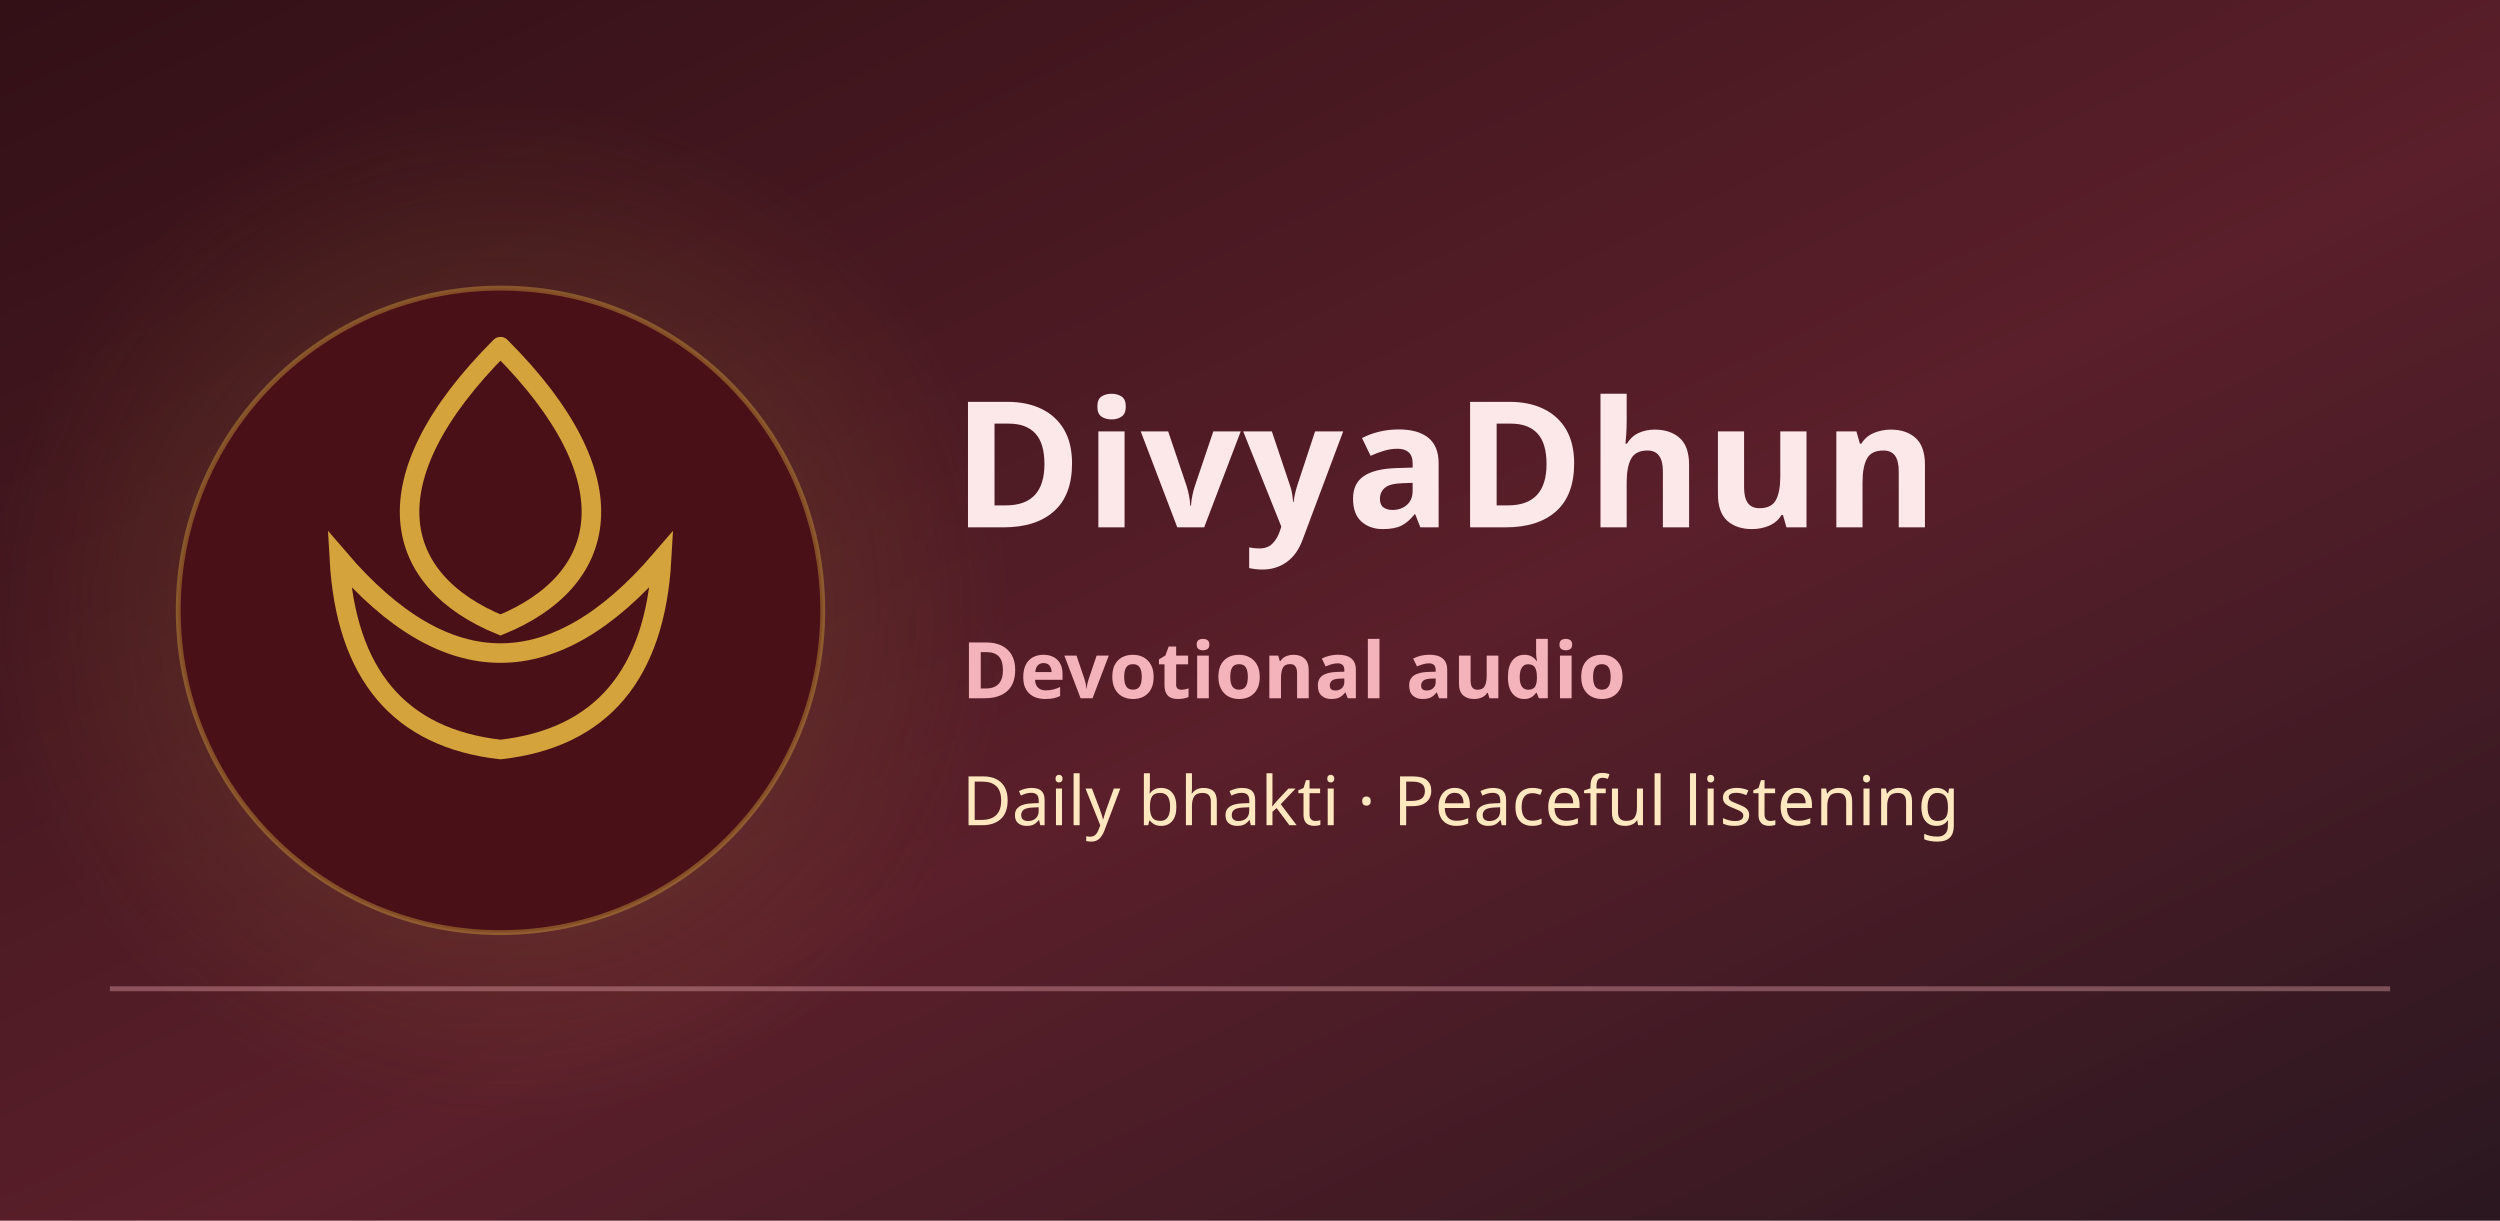
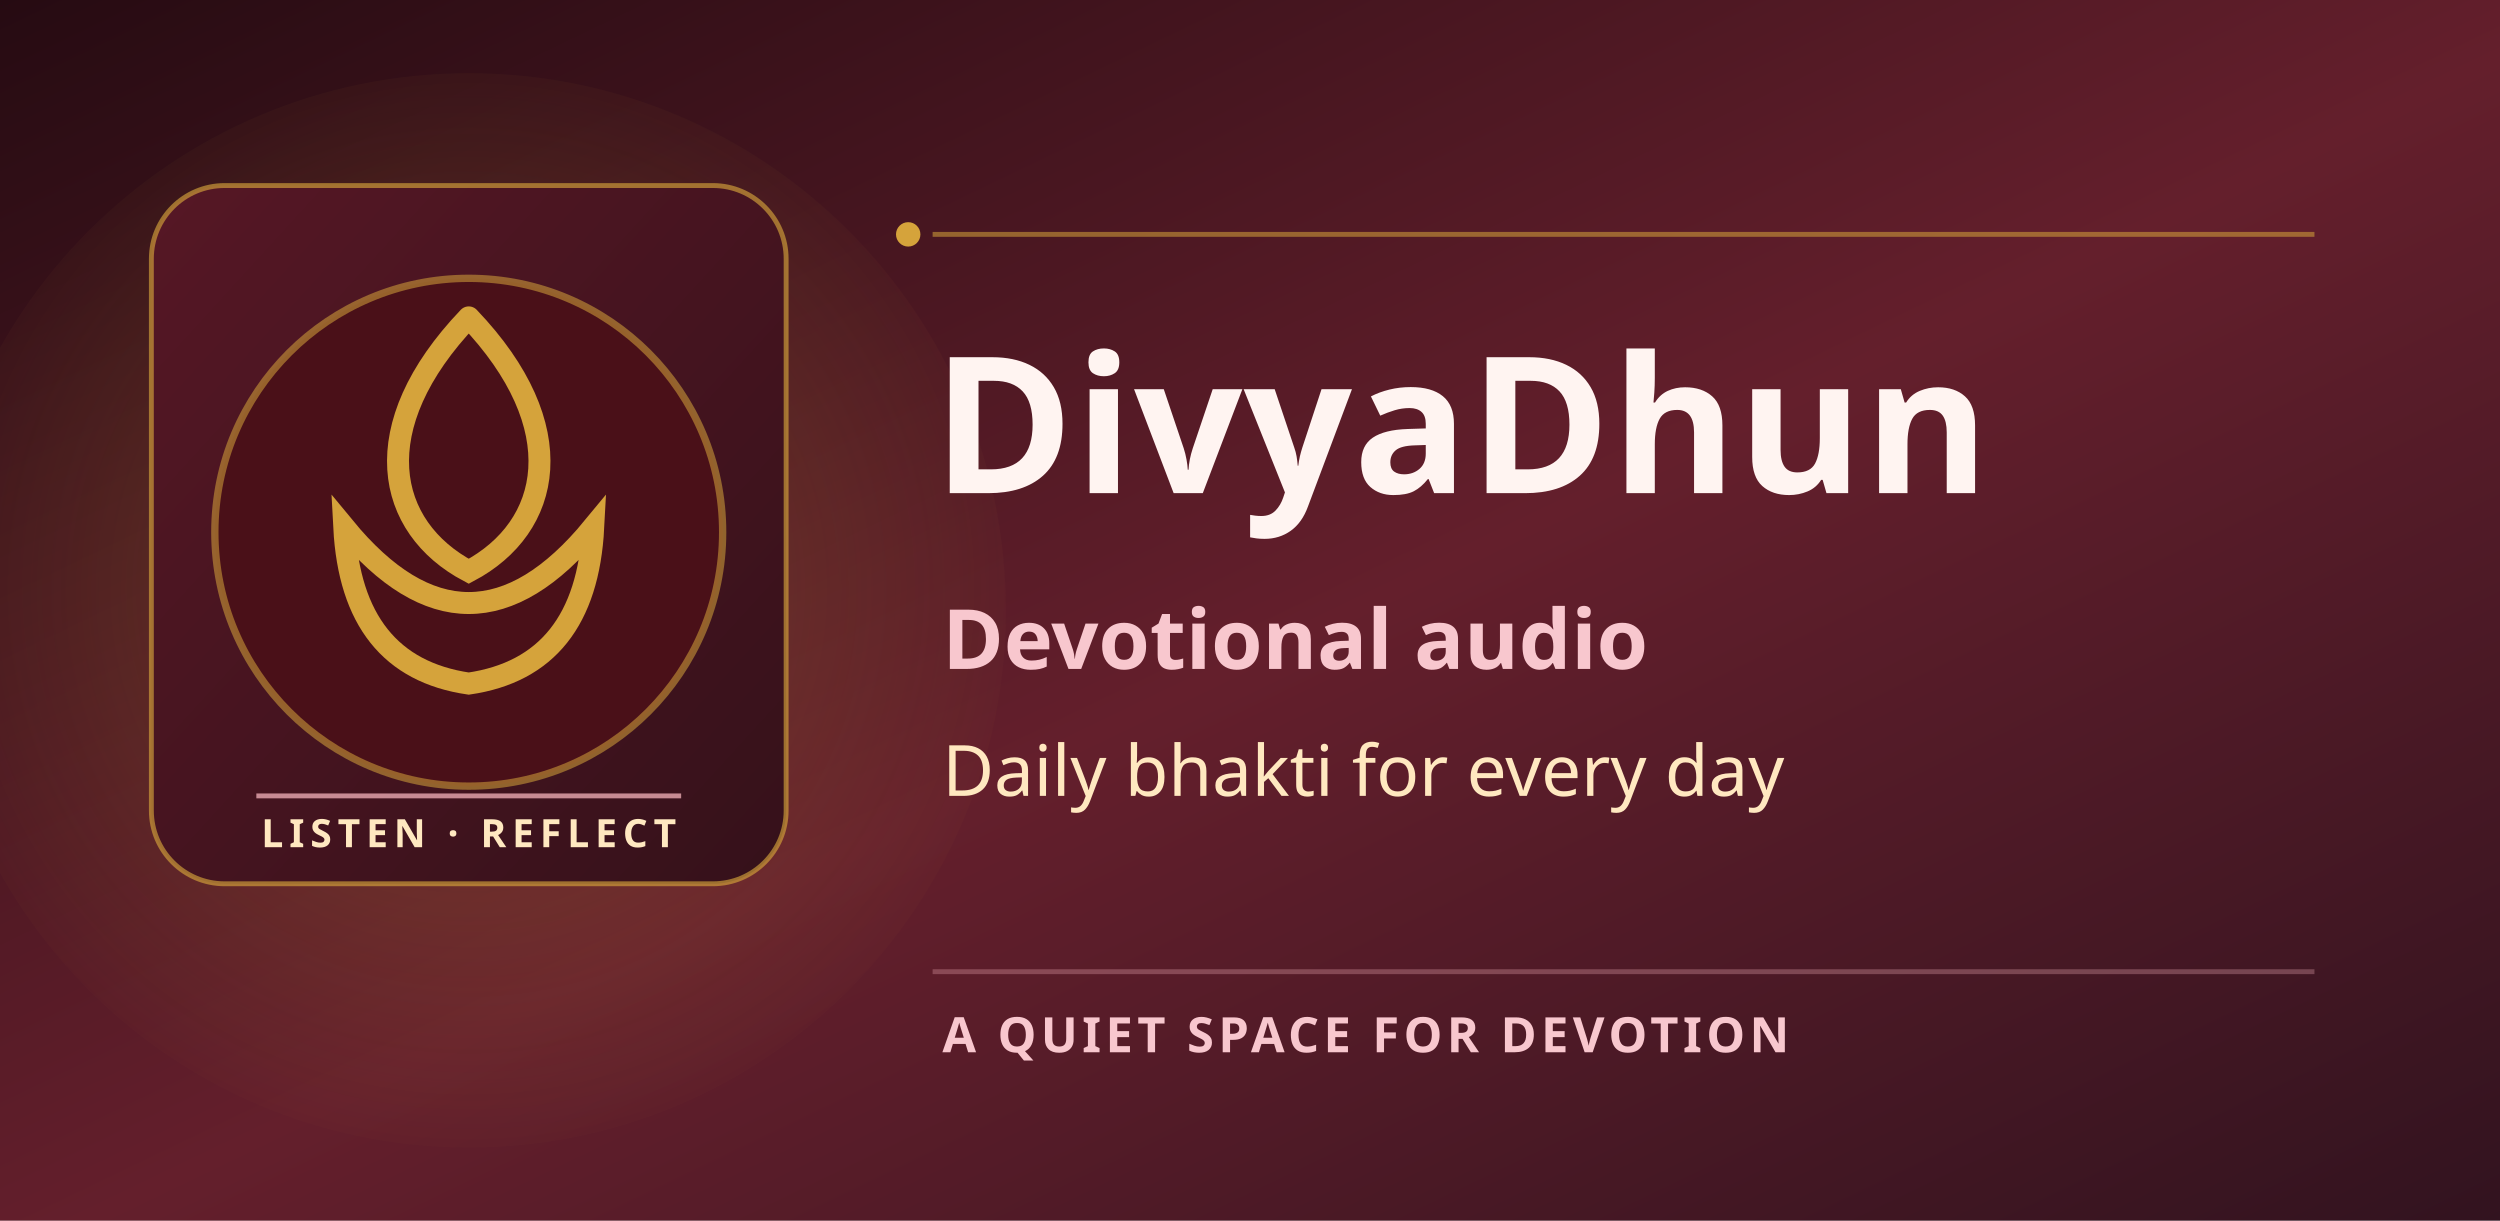
- <svg xmlns="http://www.w3.org/2000/svg" width="1024" height="500" viewBox="0 0 1024 500" role="img" aria-label="DivyaDhun devotional audio, daily bhakti, and peaceful listening">
+ <svg xmlns="http://www.w3.org/2000/svg" width="1024" height="500" viewBox="0 0 1024 500" role="img" aria-label="DivyaDhun devotional audio and daily bhakti">
  <defs>
    <linearGradient id="background" x1="0" y1="0" x2="1" y2="1">
-       <stop offset="0" stop-color="#321016" />
-       <stop offset="0.55" stop-color="#5A1F2A" />
-       <stop offset="1" stop-color="#2A1720" />
+       <stop offset="0" stop-color="#260B12" />
+       <stop offset="0.52" stop-color="#641F2C" />
+       <stop offset="1" stop-color="#32131F" />
    </linearGradient>
-     <radialGradient id="halo" cx="50%" cy="50%" r="50%">
-       <stop offset="0" stop-color="#D5A33B" stop-opacity="0.22" />
+     <radialGradient id="halo" cx="50%" cy="48%" r="56%">
+       <stop offset="0" stop-color="#D5A33B" stop-opacity="0.25" />
      <stop offset="1" stop-color="#D5A33B" stop-opacity="0" />
    </radialGradient>
+     <linearGradient id="card" x1="0" y1="0" x2="1" y2="1">
+       <stop offset="0" stop-color="#561725" />
+       <stop offset="1" stop-color="#35111A" />
+     </linearGradient>
  </defs>
  <rect width="1024" height="500" fill="url(#background)" />
-   <circle cx="205" cy="250" r="210" fill="url(#halo)" />
-   <circle cx="205" cy="250" r="132" fill="#4A1018" stroke="#D5A33B" stroke-opacity="0.42" stroke-width="2" />
-   <path fill="none" stroke="#D5A33B" stroke-width="8" stroke-linecap="round" d="M205 142C150 197 161 238 205 256C249 238 260 197 205 142M139 229Q205 306 271 229Q267 300 205 307Q143 300 139 229Z" />
-   <path fill="none" stroke="#F4B2BB" stroke-opacity="0.36" stroke-width="2" d="M45 405H979" />
-   <text x="390" y="216" fill="#FCE7E9" font-family="sans-serif" font-size="72" font-weight="700" letter-spacing="1">DivyaDhun</text>
-   <text x="394" y="286" fill="#F4B2BB" font-family="sans-serif" font-size="32" font-weight="600">Devotional audio</text>
-   <text x="394" y="338" fill="#FFE8C0" font-family="sans-serif" font-size="28">Daily bhakti · Peaceful listening</text>
+   <circle cx="192" cy="250" r="220" fill="url(#halo)" />
+   <rect x="62" y="76" width="260" height="286" rx="30" fill="url(#card)" stroke="#D5A33B" stroke-opacity="0.65" stroke-width="2" />
+   <circle cx="192" cy="218" r="104" fill="#4A1018" stroke="#D5A33B" stroke-opacity="0.55" stroke-width="3" />
+   <path fill="none" stroke="#D5A33B" stroke-width="9" stroke-linecap="round" d="M192 130C149 175 158 216 192 234C226 216 235 175 192 130M141 216Q192 278 243 216Q240 273 192 280Q144 273 141 216Z" />
+   <path fill="none" stroke="#F4B2BB" stroke-opacity="0.75" stroke-width="2" d="M105 326H279" />
+   <text x="192" y="347" text-anchor="middle" fill="#FFE8C0" font-family="sans-serif" font-size="16" font-weight="600" letter-spacing="2.4">LISTEN · REFLECT</text>
+   <path fill="none" stroke="#D5A33B" stroke-opacity="0.55" stroke-width="2" d="M382 96H948" />
+   <circle cx="372" cy="96" r="5" fill="#D5A33B" />
+   <text x="382" y="202" fill="#FFF4F1" font-family="sans-serif" font-size="78" font-weight="700" letter-spacing="0.5">DivyaDhun</text>
+   <text x="386" y="274" fill="#F8C7CE" font-family="sans-serif" font-size="34" font-weight="600">Devotional audio</text>
+   <text x="386" y="326" fill="#FFE8C0" font-family="sans-serif" font-size="29">Daily bhakti for every day</text>
+   <path fill="none" stroke="#F4B2BB" stroke-opacity="0.3" stroke-width="2" d="M382 398H948" />
+   <text x="386" y="431" fill="#F8C7CE" font-family="sans-serif" font-size="20" font-weight="600" letter-spacing="1.8">A QUIET SPACE FOR DEVOTION</text>
</svg>
